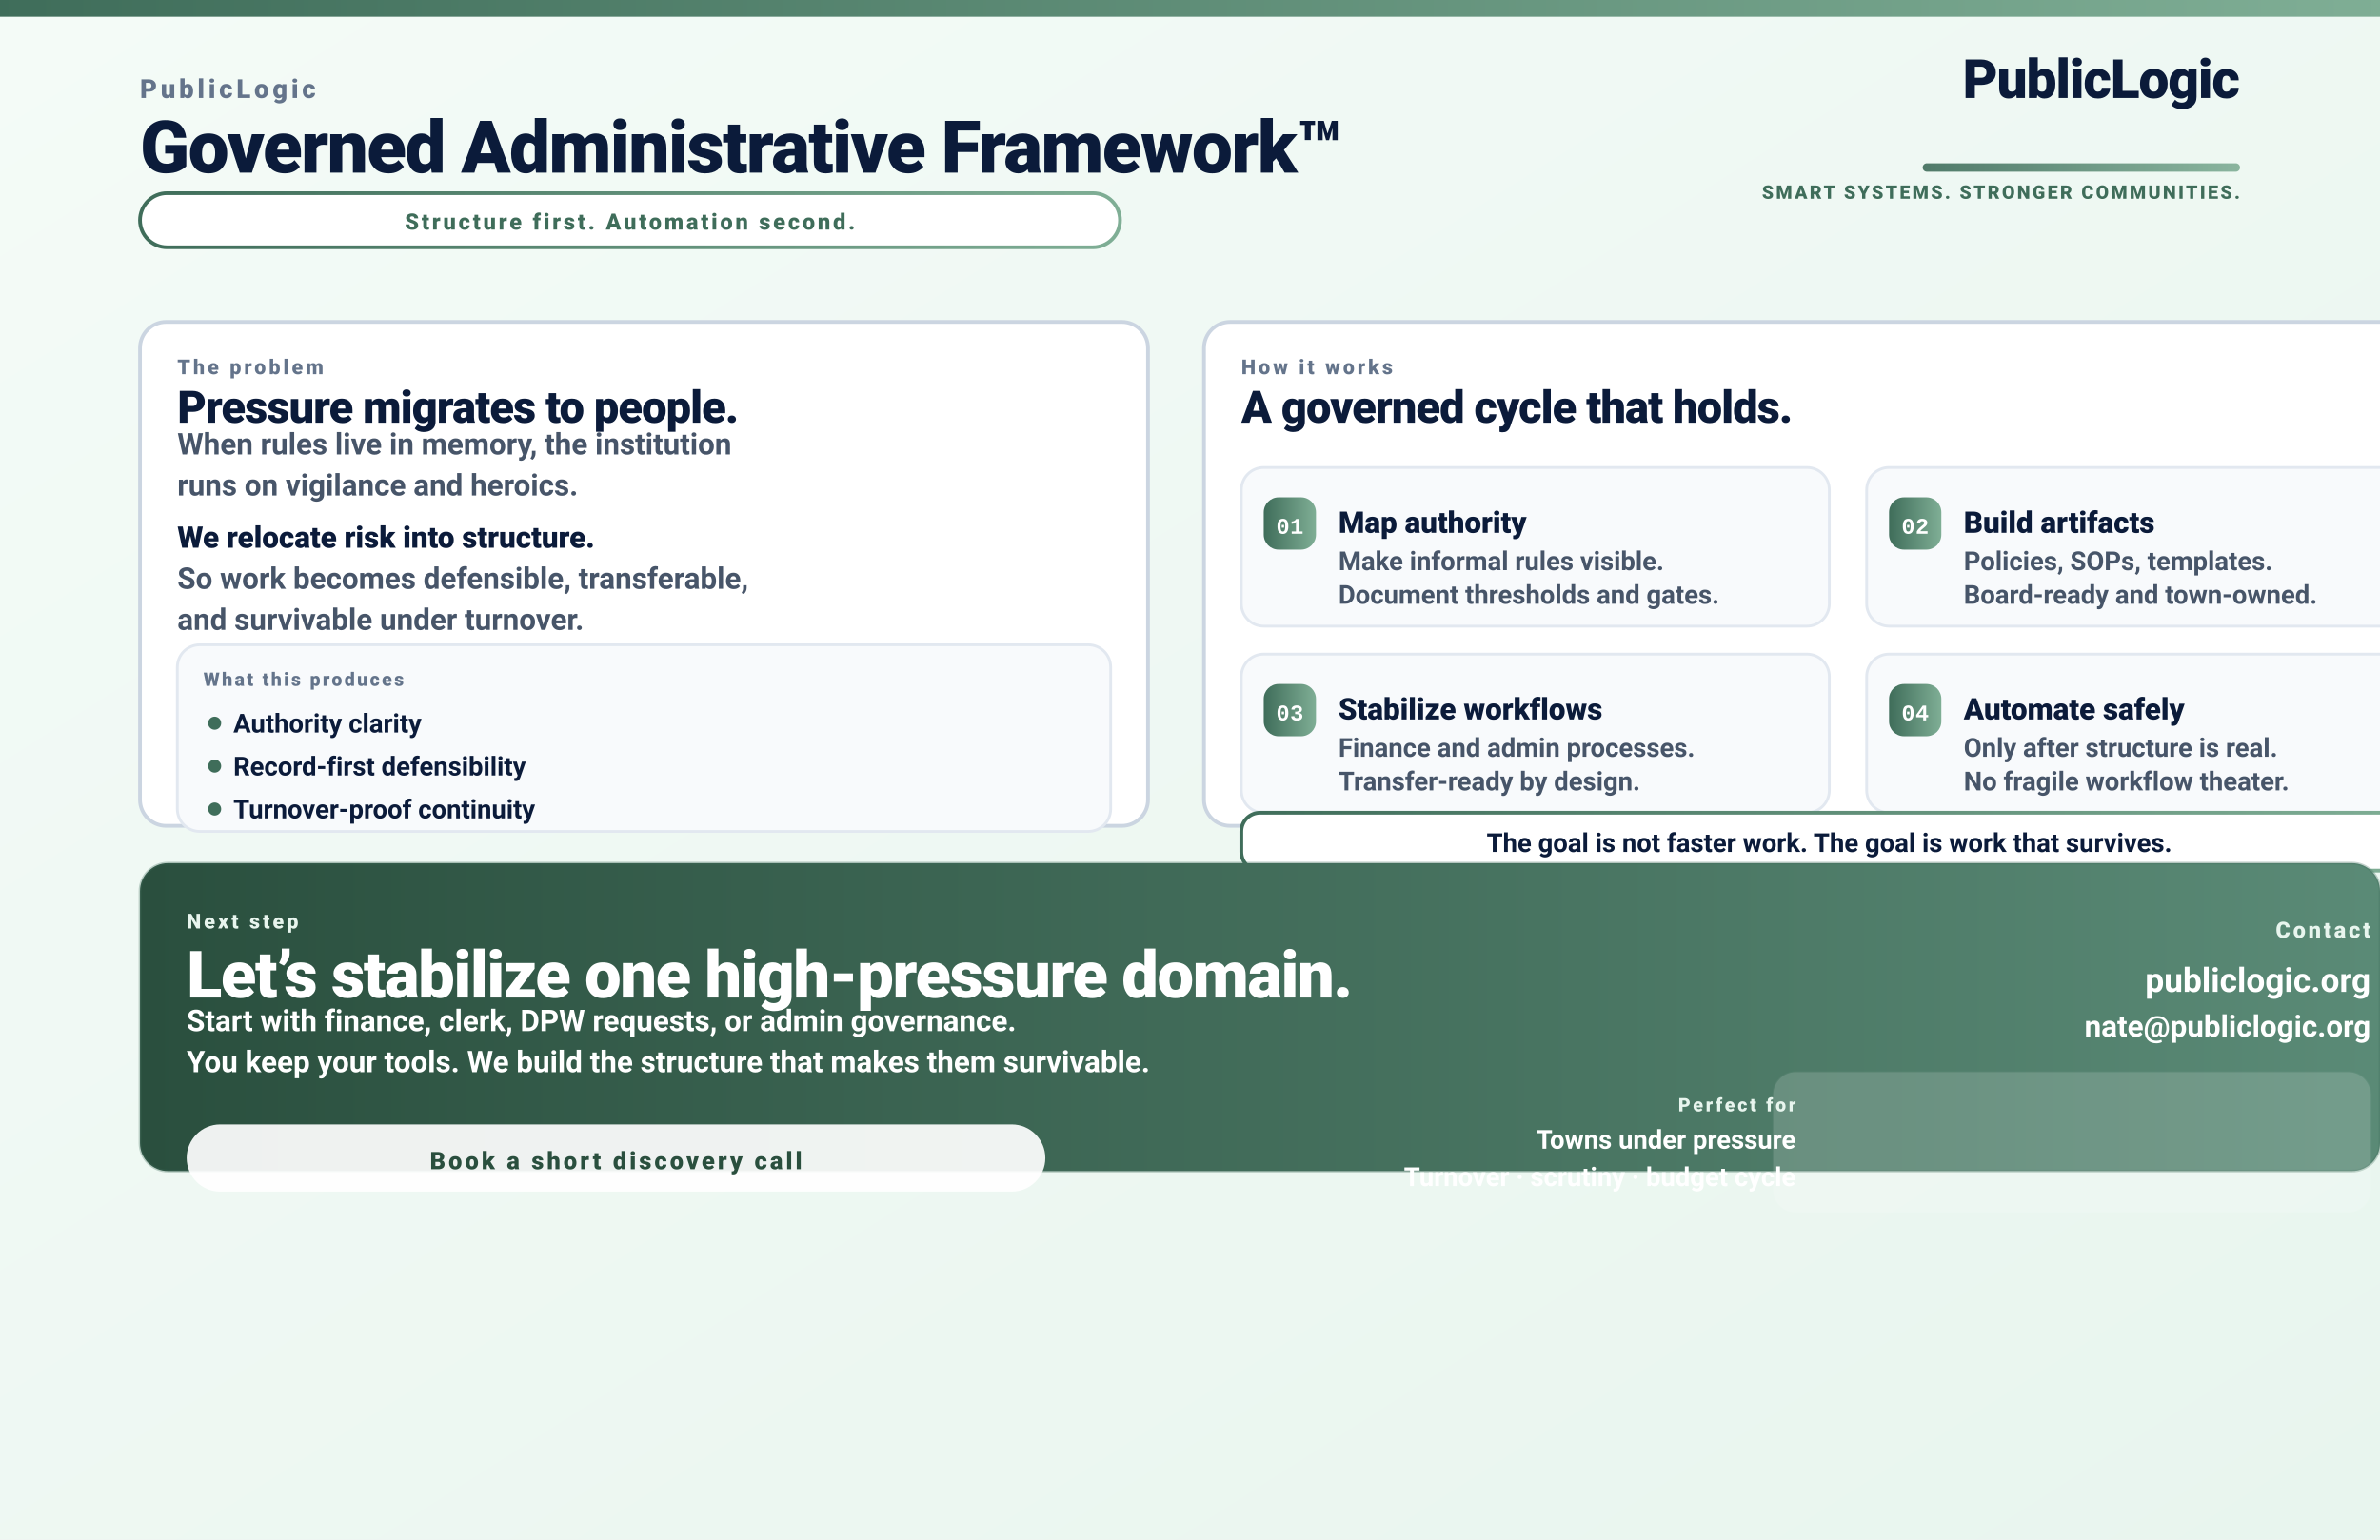
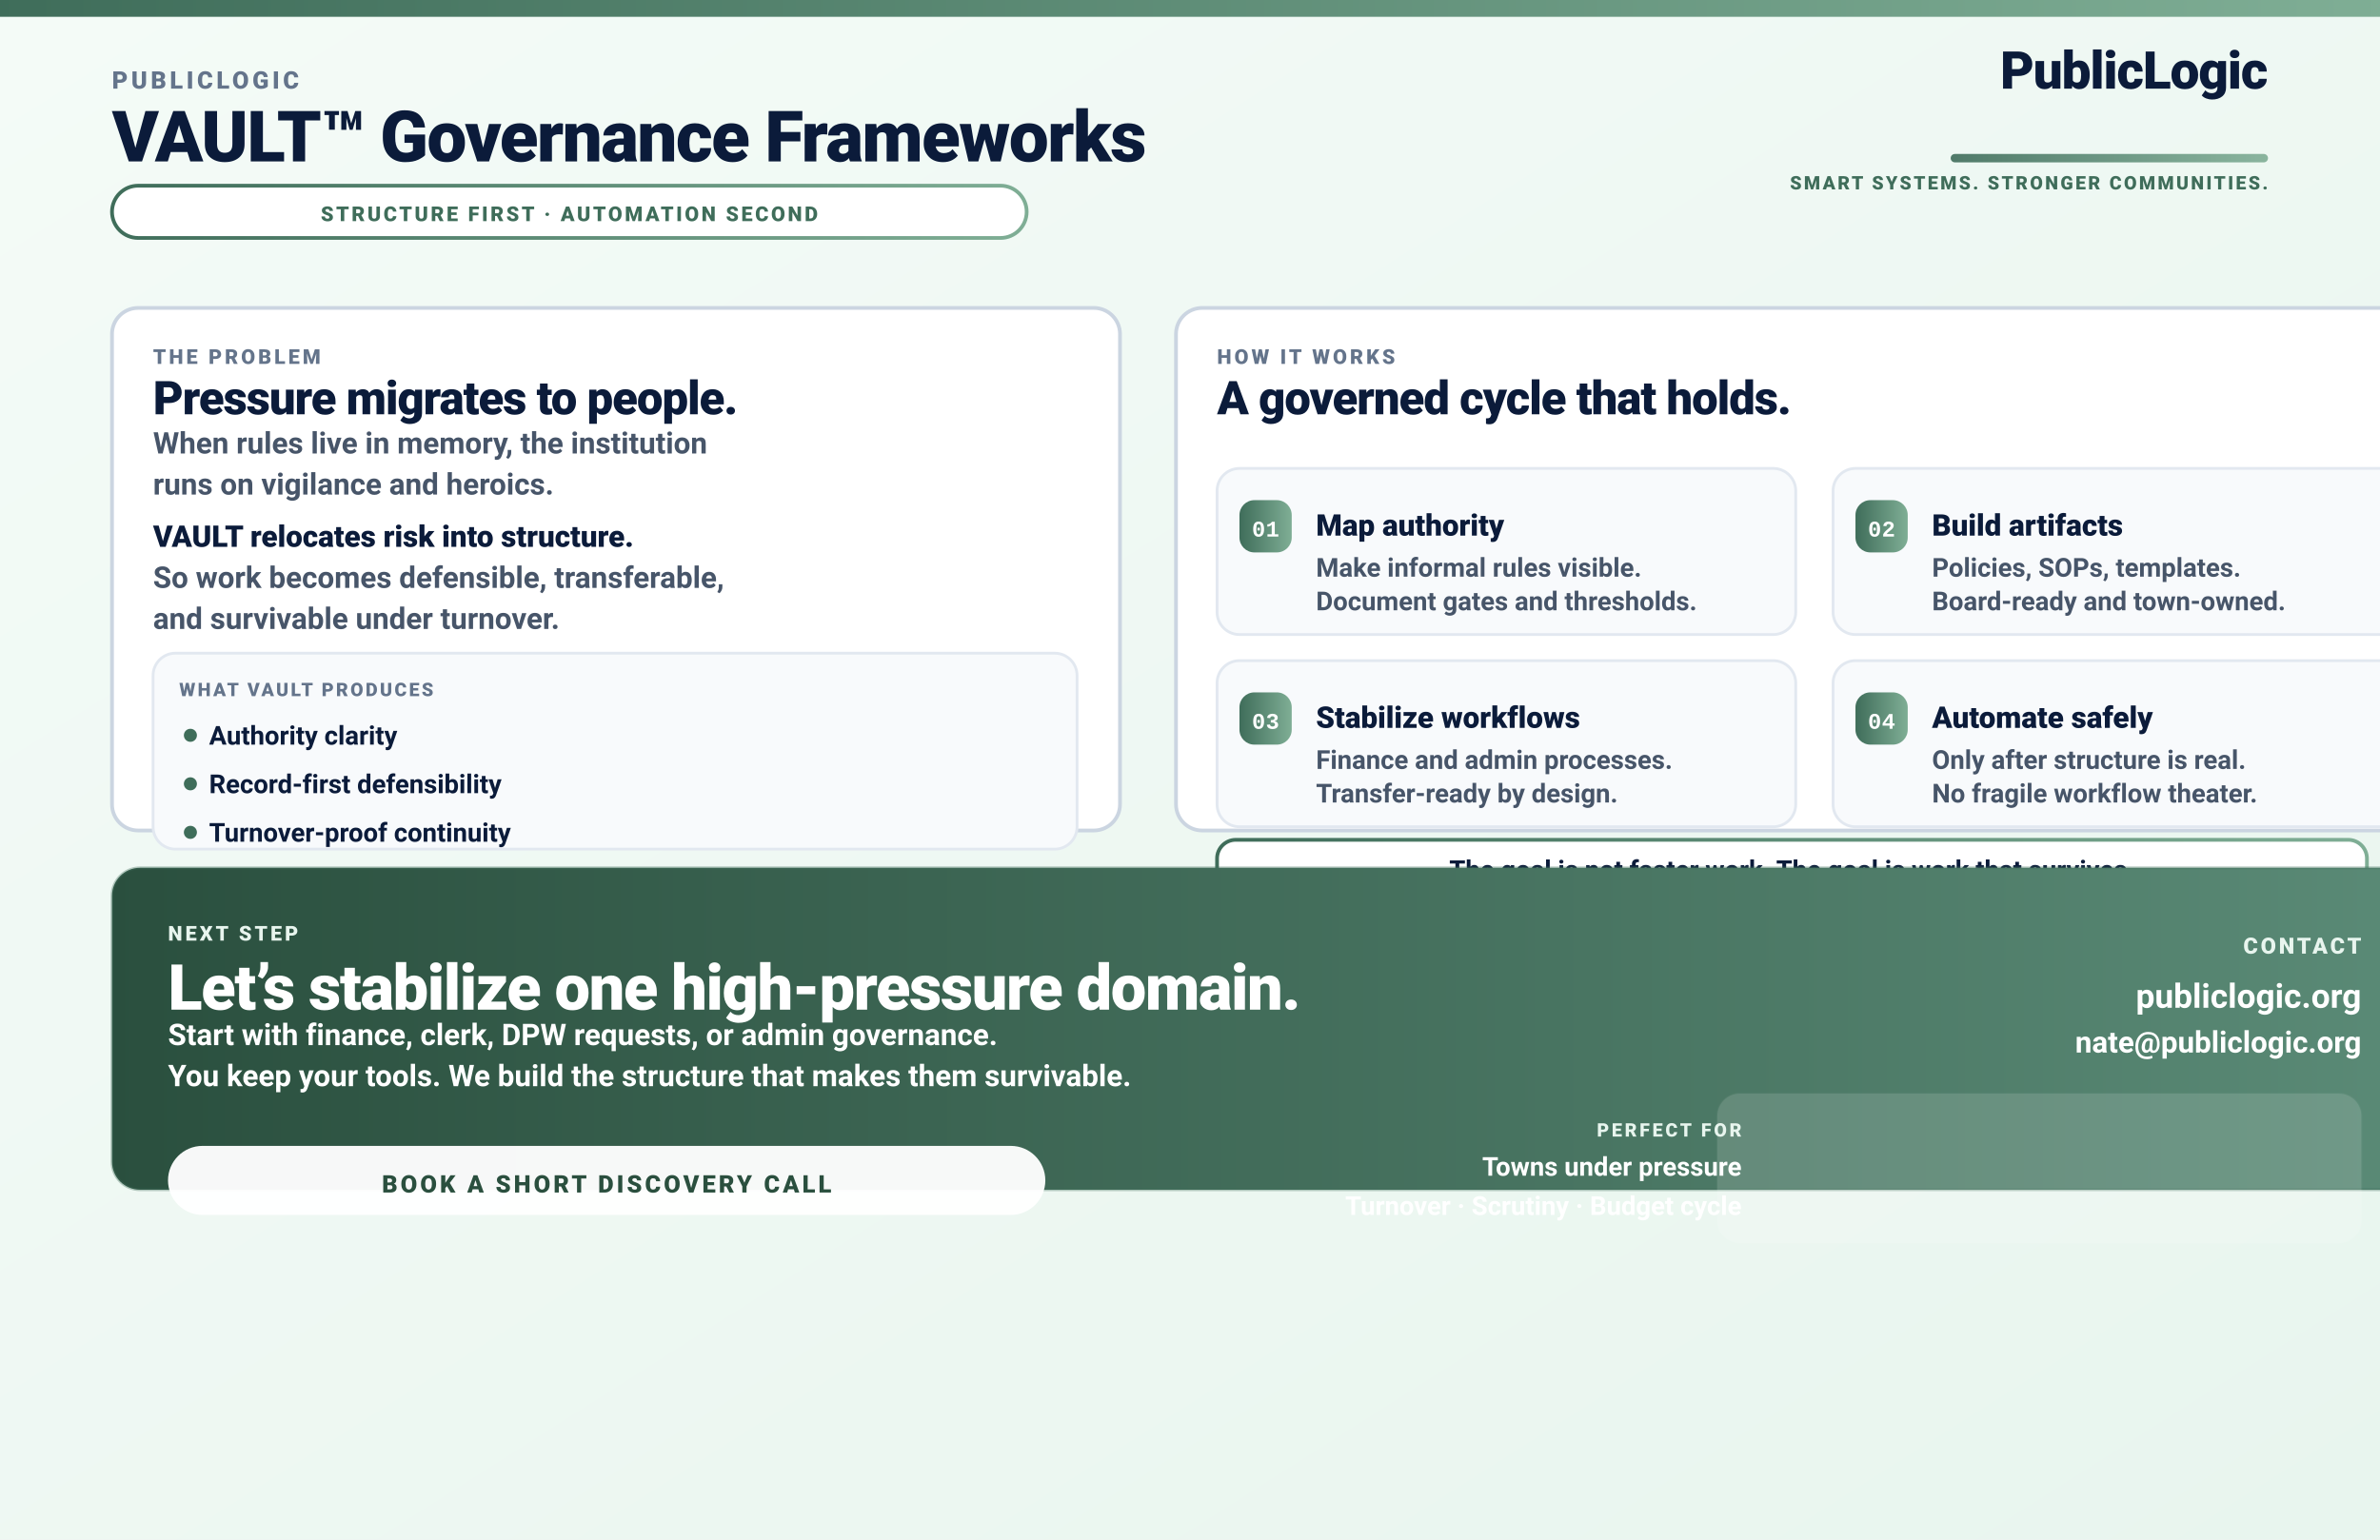
- <svg xmlns="http://www.w3.org/2000/svg" width="2550" height="1650" viewBox="0 0 2550 1650" role="img" aria-label="PublicLogic Flyer Back - Green &amp; High-Readability (GitHub Safe)">
+ <svg xmlns="http://www.w3.org/2000/svg" width="2550" height="1650" viewBox="0 0 2550 1650" role="img" aria-label="PublicLogic Flyer Back - Green (Nuclear Safe)">
  <defs>
    <linearGradient id="plGreenGrad" x1="0%" y1="0%" x2="100%" y2="0%">
      <stop offset="0%" stop-color="#3F6D5A" />
      <stop offset="100%" stop-color="#7FAE95" />
    </linearGradient>
    <linearGradient id="ctaGreenGrad" x1="0%" y1="0%" x2="100%" y2="0%">
      <stop offset="0%" stop-color="#2A4F3E" />
      <stop offset="100%" stop-color="#5A8A76" />
    </linearGradient>
    <linearGradient id="softGreenWash" x1="0%" y1="0%" x2="100%" y2="100%">
      <stop offset="0%" stop-color="#F4FBF7" />
      <stop offset="100%" stop-color="#E8F5EE" />
    </linearGradient>
    <style>
      .ink { fill:#0B1B3A; }
      .muted { fill:#475569; }
      .muted2 { fill:#64748B; }
      .white { fill:#FFFFFF; }
+ 
      .caps{
        font-family: system-ui, -apple-system, Segoe UI, Roboto, Arial, sans-serif;
        font-weight: 850;
        letter-spacing: 0.14em;
-         text-transform: uppercase;
      }
      .h1{
        font-family: system-ui, -apple-system, Segoe UI, Roboto, Arial, sans-serif;
        font-weight: 950;
        letter-spacing: -0.02em;
      }
      .reg{
        font-family: system-ui, -apple-system, Segoe UI, Roboto, Arial, sans-serif;
        font-weight: 580;
      }
      .semibold{
        font-family: system-ui, -apple-system, Segoe UI, Roboto, Arial, sans-serif;
        font-weight: 700;
      }
      .bold{
        font-family: system-ui, -apple-system, Segoe UI, Roboto, Arial, sans-serif;
        font-weight: 900;
      }
      .smallcaps{
        font-family: system-ui, -apple-system, Segoe UI, Roboto, Arial, sans-serif;
        font-weight: 900;
        letter-spacing: 0.12em;
-         text-transform: uppercase;
      }
      .mono{
        font-family: ui-monospace, SFMono-Regular, Menlo, Monaco, Consolas, "Liberation Mono", "Courier New", monospace;
        font-weight: 700;
        letter-spacing: 0.02em;
      }
    </style>
  </defs>
  <rect x="0" y="0" width="2550" height="1650" fill="url(#softGreenWash)" />
  <rect x="0" y="0" width="2550" height="18" fill="url(#plGreenGrad)" />
-   <g transform="translate(150,105)">
+   <g transform="translate(120,95)">
    <g>
-       <text class="caps muted2" font-size="28">PublicLogic</text>
-       <text class="h1 ink" font-size="78" y="80">Governed Administrative Framework™</text>
-       <g transform="translate(0,102)">
-         <rect x="0" y="0" width="1050" height="58" rx="29" fill="#FFFFFF" stroke="url(#plGreenGrad)" stroke-width="4" />
-         <text x="525" y="39" text-anchor="middle" class="smallcaps" font-size="24" fill="#3F6D5A">Structure first. Automation second.</text>
+       <text class="caps muted2" font-size="26">PUBLICLOGIC</text>
+       <text class="h1 ink" font-size="76" y="78">VAULT™ Governance Frameworks</text>
+       <g transform="translate(0,104)">
+         <rect x="0" y="0" width="980" height="56" rx="28" fill="#FFFFFF" stroke="url(#plGreenGrad)" stroke-width="4" />
+         <text x="490" y="38" text-anchor="middle" class="smallcaps" font-size="22" fill="#3F6D5A">STRUCTURE FIRST · AUTOMATION SECOND</text>
      </g>
    </g>
-     <g transform="translate(2250,0)" text-anchor="end">
-       <text class="h1 ink" font-size="58">PublicLogic</text>
+     <g transform="translate(2310,0)" text-anchor="end">
+       <text class="h1 ink" font-size="56">PublicLogic</text>
      <rect x="-340" y="70" width="340" height="9" rx="4.5" fill="url(#plGreenGrad)" opacity="0.9" />
      <text class="smallcaps" font-size="20" y="108" fill="#3F6D5A">SMART SYSTEMS. STRONGER COMMUNITIES.</text>
    </g>
-     <g transform="translate(0,240)">
+     <g transform="translate(0,235)">
      <g>
-         <rect x="0" y="0" width="1080" height="540" rx="28" fill="#FFFFFF" stroke="#CBD5E1" stroke-width="4" />
-         <g transform="translate(40,56)">
-           <text class="caps muted2" font-size="22">The problem</text>
-           <text class="h1 ink" font-size="48" y="52">Pressure migrates to people.</text>
-           <g transform="translate(0,86)">
+         <rect x="0" y="0" width="1080" height="560" rx="28" fill="#FFFFFF" stroke="#CBD5E1" stroke-width="4" />
+         <g transform="translate(44,60)">
+           <text class="caps muted2" font-size="22">THE PROBLEM</text>
+           <text class="h1 ink" font-size="50" y="54">Pressure migrates to people.</text>
+           <g transform="translate(0,96)">
            <text class="reg muted" font-size="32" y="0">When rules live in memory, the institution</text>
            <text class="reg muted" font-size="32" y="44">runs on vigilance and heroics.</text>
-             <text class="bold ink" font-size="32" y="100">We relocate risk into structure.</text>
+             <text class="bold ink" font-size="32" y="100">VAULT relocates risk into structure.</text>
            <text class="reg muted" font-size="32" y="144">So work becomes defensible, transferable,</text>
            <text class="reg muted" font-size="32" y="188">and survivable under turnover.</text>
          </g>
-           <g transform="translate(0,290)">
-             <rect x="0" y="0" width="1000" height="200" rx="24" fill="#F8FAFC" stroke="#E2E8F0" stroke-width="3" />
-             <g transform="translate(28,44)">
-               <text class="smallcaps" font-size="20" fill="#64748B">What this produces</text>
-               <g transform="translate(0,28)">
+           <g transform="translate(0,310)">
+             <rect x="0" y="0" width="990" height="210" rx="24" fill="#F8FAFC" stroke="#E2E8F0" stroke-width="3" />
+             <g transform="translate(28,46)">
+               <text class="smallcaps" font-size="20" fill="#64748B">WHAT VAULT PRODUCES</text>
+               <g transform="translate(0,30)">
                <circle cx="12" cy="12" r="7" fill="#3F6D5A" />
                <text x="32" y="22" class="semibold ink" font-size="28">Authority clarity</text>
              </g>
-               <g transform="translate(0,74)">
+               <g transform="translate(0,82)">
                <circle cx="12" cy="12" r="7" fill="#3F6D5A" />
                <text x="32" y="22" class="semibold ink" font-size="28">Record-first defensibility</text>
              </g>
-               <g transform="translate(0,120)">
+               <g transform="translate(0,134)">
                <circle cx="12" cy="12" r="7" fill="#3F6D5A" />
                <text x="32" y="22" class="semibold ink" font-size="28">Turnover-proof continuity</text>
              </g>
            </g>
          </g>
        </g>
      </g>
      <g transform="translate(1140,0)">
-         <rect x="0" y="0" width="1320" height="540" rx="28" fill="#FFFFFF" stroke="#CBD5E1" stroke-width="4" />
-         <g transform="translate(40,56)">
-           <text class="caps muted2" font-size="22">How it works</text>
-           <text class="h1 ink" font-size="48" y="52">A governed cycle that holds.</text>
-           <g transform="translate(0,100)">
+         <rect x="0" y="0" width="1320" height="560" rx="28" fill="#FFFFFF" stroke="#CBD5E1" stroke-width="4" />
+         <g transform="translate(44,60)">
+           <text class="caps muted2" font-size="22">HOW IT WORKS</text>
+           <text class="h1 ink" font-size="50" y="54">A governed cycle that holds.</text>
+           <g transform="translate(0,112)">
            <g>
-               <rect x="0" y="0" width="630" height="170" rx="24" fill="#F8FAFC" stroke="#E2E8F0" stroke-width="3" />
-               <g transform="translate(24,32)">
+               <rect x="0" y="0" width="620" height="178" rx="24" fill="#F8FAFC" stroke="#E2E8F0" stroke-width="3" />
+               <g transform="translate(24,34)">
                <rect x="0" y="0" width="56" height="56" rx="16" fill="url(#plGreenGrad)" />
                <text x="28" y="39" text-anchor="middle" class="mono" font-size="24" fill="#FFFFFF">01</text>
-                 <text class="bold ink" font-size="32" x="80" y="38">Map authority</text>
-                 <text class="reg muted" font-size="28" x="80" y="78">Make informal rules visible.</text>
-                 <text class="reg muted" font-size="28" x="80" y="114">Document thresholds and gates.</text>
+                 <text class="bold ink" font-size="32" x="82" y="38">Map authority</text>
+                 <text class="reg muted" font-size="28" x="82" y="82">Make informal rules visible.</text>
+                 <text class="reg muted" font-size="28" x="82" y="118">Document gates and thresholds.</text>
              </g>
            </g>
-             <g transform="translate(670,0)">
-               <rect x="0" y="0" width="630" height="170" rx="24" fill="#F8FAFC" stroke="#E2E8F0" stroke-width="3" />
-               <g transform="translate(24,32)">
+             <g transform="translate(660,0)">
+               <rect x="0" y="0" width="620" height="178" rx="24" fill="#F8FAFC" stroke="#E2E8F0" stroke-width="3" />
+               <g transform="translate(24,34)">
                <rect x="0" y="0" width="56" height="56" rx="16" fill="url(#plGreenGrad)" />
                <text x="28" y="39" text-anchor="middle" class="mono" font-size="24" fill="#FFFFFF">02</text>
-                 <text class="bold ink" font-size="32" x="80" y="38">Build artifacts</text>
-                 <text class="reg muted" font-size="28" x="80" y="78">Policies, SOPs, templates.</text>
-                 <text class="reg muted" font-size="28" x="80" y="114">Board-ready and town-owned.</text>
+                 <text class="bold ink" font-size="32" x="82" y="38">Build artifacts</text>
+                 <text class="reg muted" font-size="28" x="82" y="82">Policies, SOPs, templates.</text>
+                 <text class="reg muted" font-size="28" x="82" y="118">Board-ready and town-owned.</text>
              </g>
            </g>
-             <g transform="translate(0,200)">
-               <rect x="0" y="0" width="630" height="170" rx="24" fill="#F8FAFC" stroke="#E2E8F0" stroke-width="3" />
-               <g transform="translate(24,32)">
+             <g transform="translate(0,206)">
+               <rect x="0" y="0" width="620" height="178" rx="24" fill="#F8FAFC" stroke="#E2E8F0" stroke-width="3" />
+               <g transform="translate(24,34)">
                <rect x="0" y="0" width="56" height="56" rx="16" fill="url(#plGreenGrad)" />
                <text x="28" y="39" text-anchor="middle" class="mono" font-size="24" fill="#FFFFFF">03</text>
-                 <text class="bold ink" font-size="32" x="80" y="38">Stabilize workflows</text>
-                 <text class="reg muted" font-size="28" x="80" y="78">Finance and admin processes.</text>
-                 <text class="reg muted" font-size="28" x="80" y="114">Transfer-ready by design.</text>
+                 <text class="bold ink" font-size="32" x="82" y="38">Stabilize workflows</text>
+                 <text class="reg muted" font-size="28" x="82" y="82">Finance and admin processes.</text>
+                 <text class="reg muted" font-size="28" x="82" y="118">Transfer-ready by design.</text>
              </g>
            </g>
-             <g transform="translate(670,200)">
-               <rect x="0" y="0" width="630" height="170" rx="24" fill="#F8FAFC" stroke="#E2E8F0" stroke-width="3" />
-               <g transform="translate(24,32)">
+             <g transform="translate(660,206)">
+               <rect x="0" y="0" width="620" height="178" rx="24" fill="#F8FAFC" stroke="#E2E8F0" stroke-width="3" />
+               <g transform="translate(24,34)">
                <rect x="0" y="0" width="56" height="56" rx="16" fill="url(#plGreenGrad)" />
                <text x="28" y="39" text-anchor="middle" class="mono" font-size="24" fill="#FFFFFF">04</text>
-                 <text class="bold ink" font-size="32" x="80" y="38">Automate safely</text>
-                 <text class="reg muted" font-size="28" x="80" y="78">Only after structure is real.</text>
-                 <text class="reg muted" font-size="28" x="80" y="114">No fragile workflow theater.</text>
+                 <text class="bold ink" font-size="32" x="82" y="38">Automate safely</text>
+                 <text class="reg muted" font-size="28" x="82" y="82">Only after structure is real.</text>
+                 <text class="reg muted" font-size="28" x="82" y="118">No fragile workflow theater.</text>
              </g>
            </g>
          </g>
-           <g transform="translate(0,470)">
-             <rect x="0" y="0" width="1260" height="62" rx="20" fill="#FFFFFF" stroke="url(#plGreenGrad)" stroke-width="4" />
-             <text x="630" y="42" text-anchor="middle" class="semibold ink" font-size="28">
+           <g transform="translate(0,510)">
+             <rect x="0" y="0" width="1232" height="62" rx="20" fill="#FFFFFF" stroke="url(#plGreenGrad)" stroke-width="4" />
+             <text x="616" y="42" text-anchor="middle" class="semibold ink" font-size="28">
              The goal is not faster work. The goal is work that survives.
            </text>
          </g>
        </g>
      </g>
-       <g transform="translate(0,580)">
-         <rect x="0" y="0" width="2400" height="330" rx="30" fill="url(#ctaGreenGrad)" />
-         <rect x="0" y="0" width="2400" height="330" rx="30" fill="none" stroke="#3F6D5A" stroke-width="3" opacity="0.3" />
-         <g transform="translate(50,70)">
-           <text class="caps" font-size="22" fill="#E8F5EE">Next step</text>
-           <text class="h1 white" font-size="70" y="74">Let’s stabilize one high-pressure domain.</text>
-           <g transform="translate(0,110)">
+       <g transform="translate(0,600)">
+         <rect x="0" y="0" width="2460" height="345" rx="30" fill="url(#ctaGreenGrad)" />
+         <rect x="0" y="0" width="2460" height="345" rx="30" fill="none" stroke="#3F6D5A" stroke-width="3" opacity="0.35" />
+         <g transform="translate(60,78)">
+           <text class="caps" font-size="22" fill="#E8F5EE">NEXT STEP</text>
+           <text class="h1 white" font-size="68" y="74">Let’s stabilize one high-pressure domain.</text>
+           <g transform="translate(0,112)">
            <text class="reg white" font-size="32">Start with finance, clerk, DPW requests, or admin governance.</text>
            <text class="reg white" font-size="32" y="44">You keep your tools. We build the structure that makes them survivable.</text>
          </g>
-           <g transform="translate(0,210)">
-             <rect x="0" y="0" width="920" height="72" rx="36" fill="#FFFFFF" opacity="0.92" />
-             <text x="460" y="48" text-anchor="middle" class="smallcaps" font-size="26" fill="#2A4F3E">Book a short discovery call</text>
+           <g transform="translate(0,220)">
+             <rect x="0" y="0" width="940" height="74" rx="37" fill="#FFFFFF" opacity="0.96" />
+             <text x="470" y="50" text-anchor="middle" class="smallcaps" font-size="26" fill="#2A4F3E">BOOK A SHORT DISCOVERY CALL</text>
          </g>
        </g>
-         <g transform="translate(2390,80)" text-anchor="end">
-           <text class="smallcaps" font-size="24" fill="#E8F5EE">Contact</text>
+         <g transform="translate(2410,92)" text-anchor="end">
+           <text class="smallcaps" font-size="24" fill="#E8F5EE">CONTACT</text>
          <text class="semibold white" font-size="36" y="58">publiclogic.org</text>
          <text class="reg white" font-size="32" y="106">nate@publiclogic.org</text>
-           <g transform="translate(-640,144)">
-             <rect x="0" y="0" width="640" height="150" rx="24" fill="#FFFFFF" opacity="0.16" stroke="#FFFFFF" stroke-width="2" stroke-opacity="0.25" />
-             <g transform="translate(24,42)">
-               <text class="caps" font-size="20" fill="#E8F5EE">Perfect for</text>
-               <text class="semibold white" font-size="28" y="40">Towns under pressure</text>
-               <text class="reg white" font-size="28" y="80">Turnover · scrutiny · budget cycle</text>
+           <g transform="translate(-690,150)">
+             <rect x="0" y="0" width="690" height="160" rx="24" fill="#FFFFFF" opacity="0.14" stroke="#FFFFFF" stroke-width="2" stroke-opacity="0.25" />
+             <g transform="translate(26,46)">
+               <text class="caps" font-size="20" fill="#E8F5EE">PERFECT FOR</text>
+               <text class="semibold white" font-size="28" y="42">Towns under pressure</text>
+               <text class="reg white" font-size="28" y="84">Turnover · Scrutiny · Budget cycle</text>
            </g>
          </g>
        </g>
      </g>
    </g>
  </g>
</svg>
